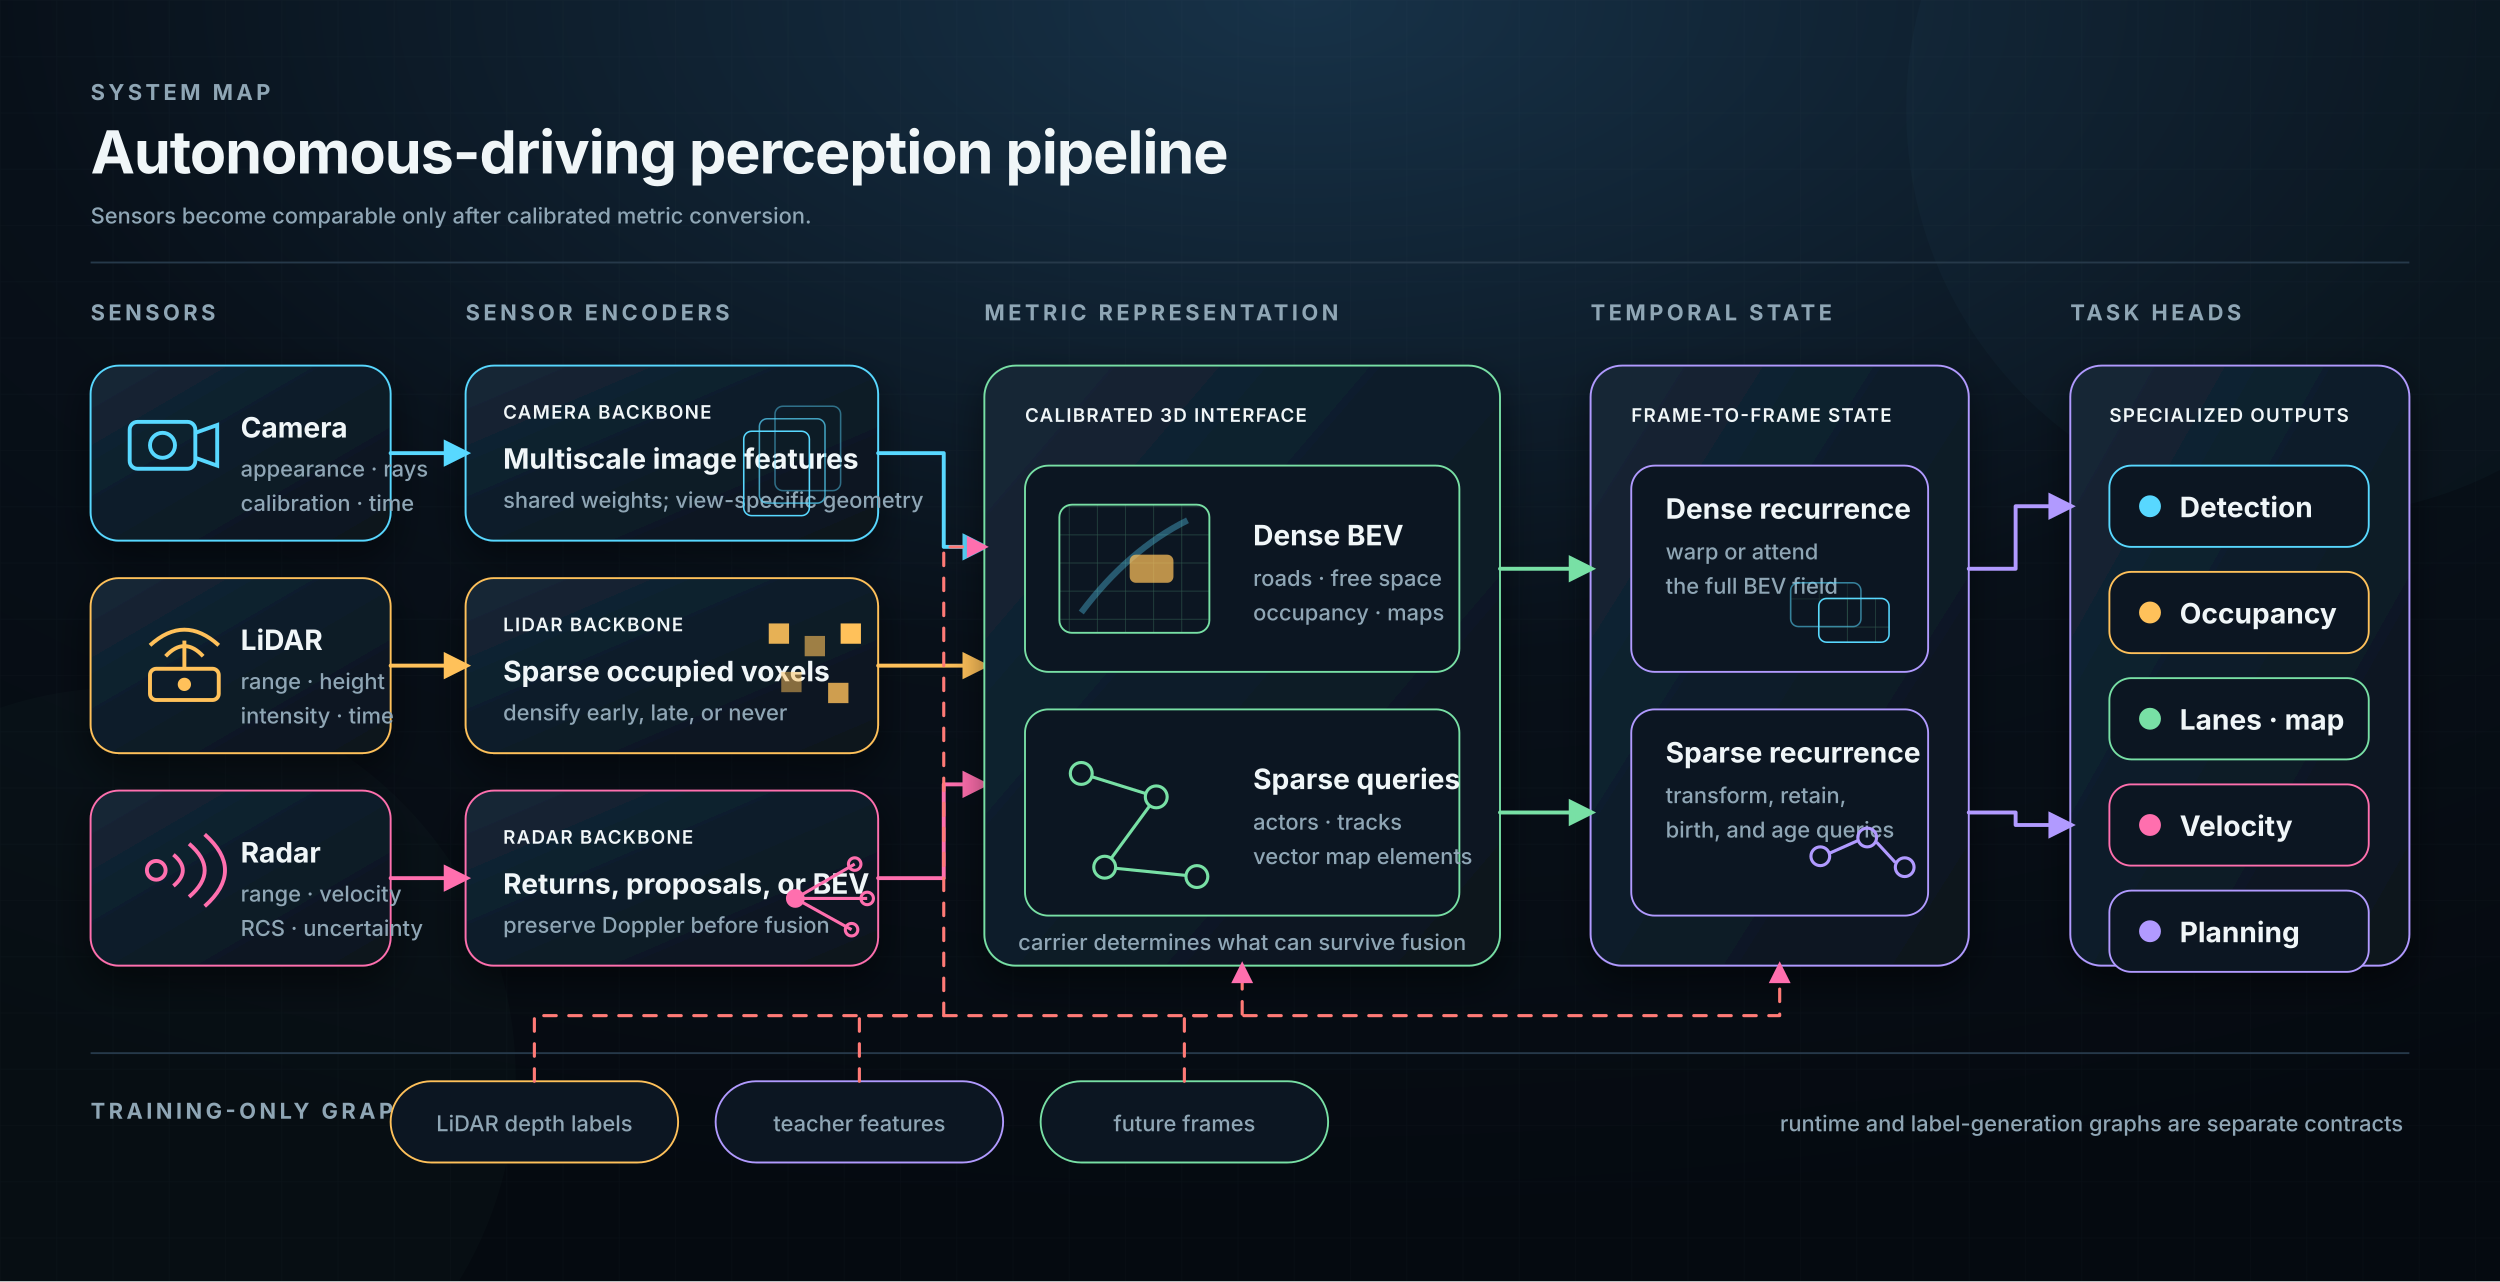
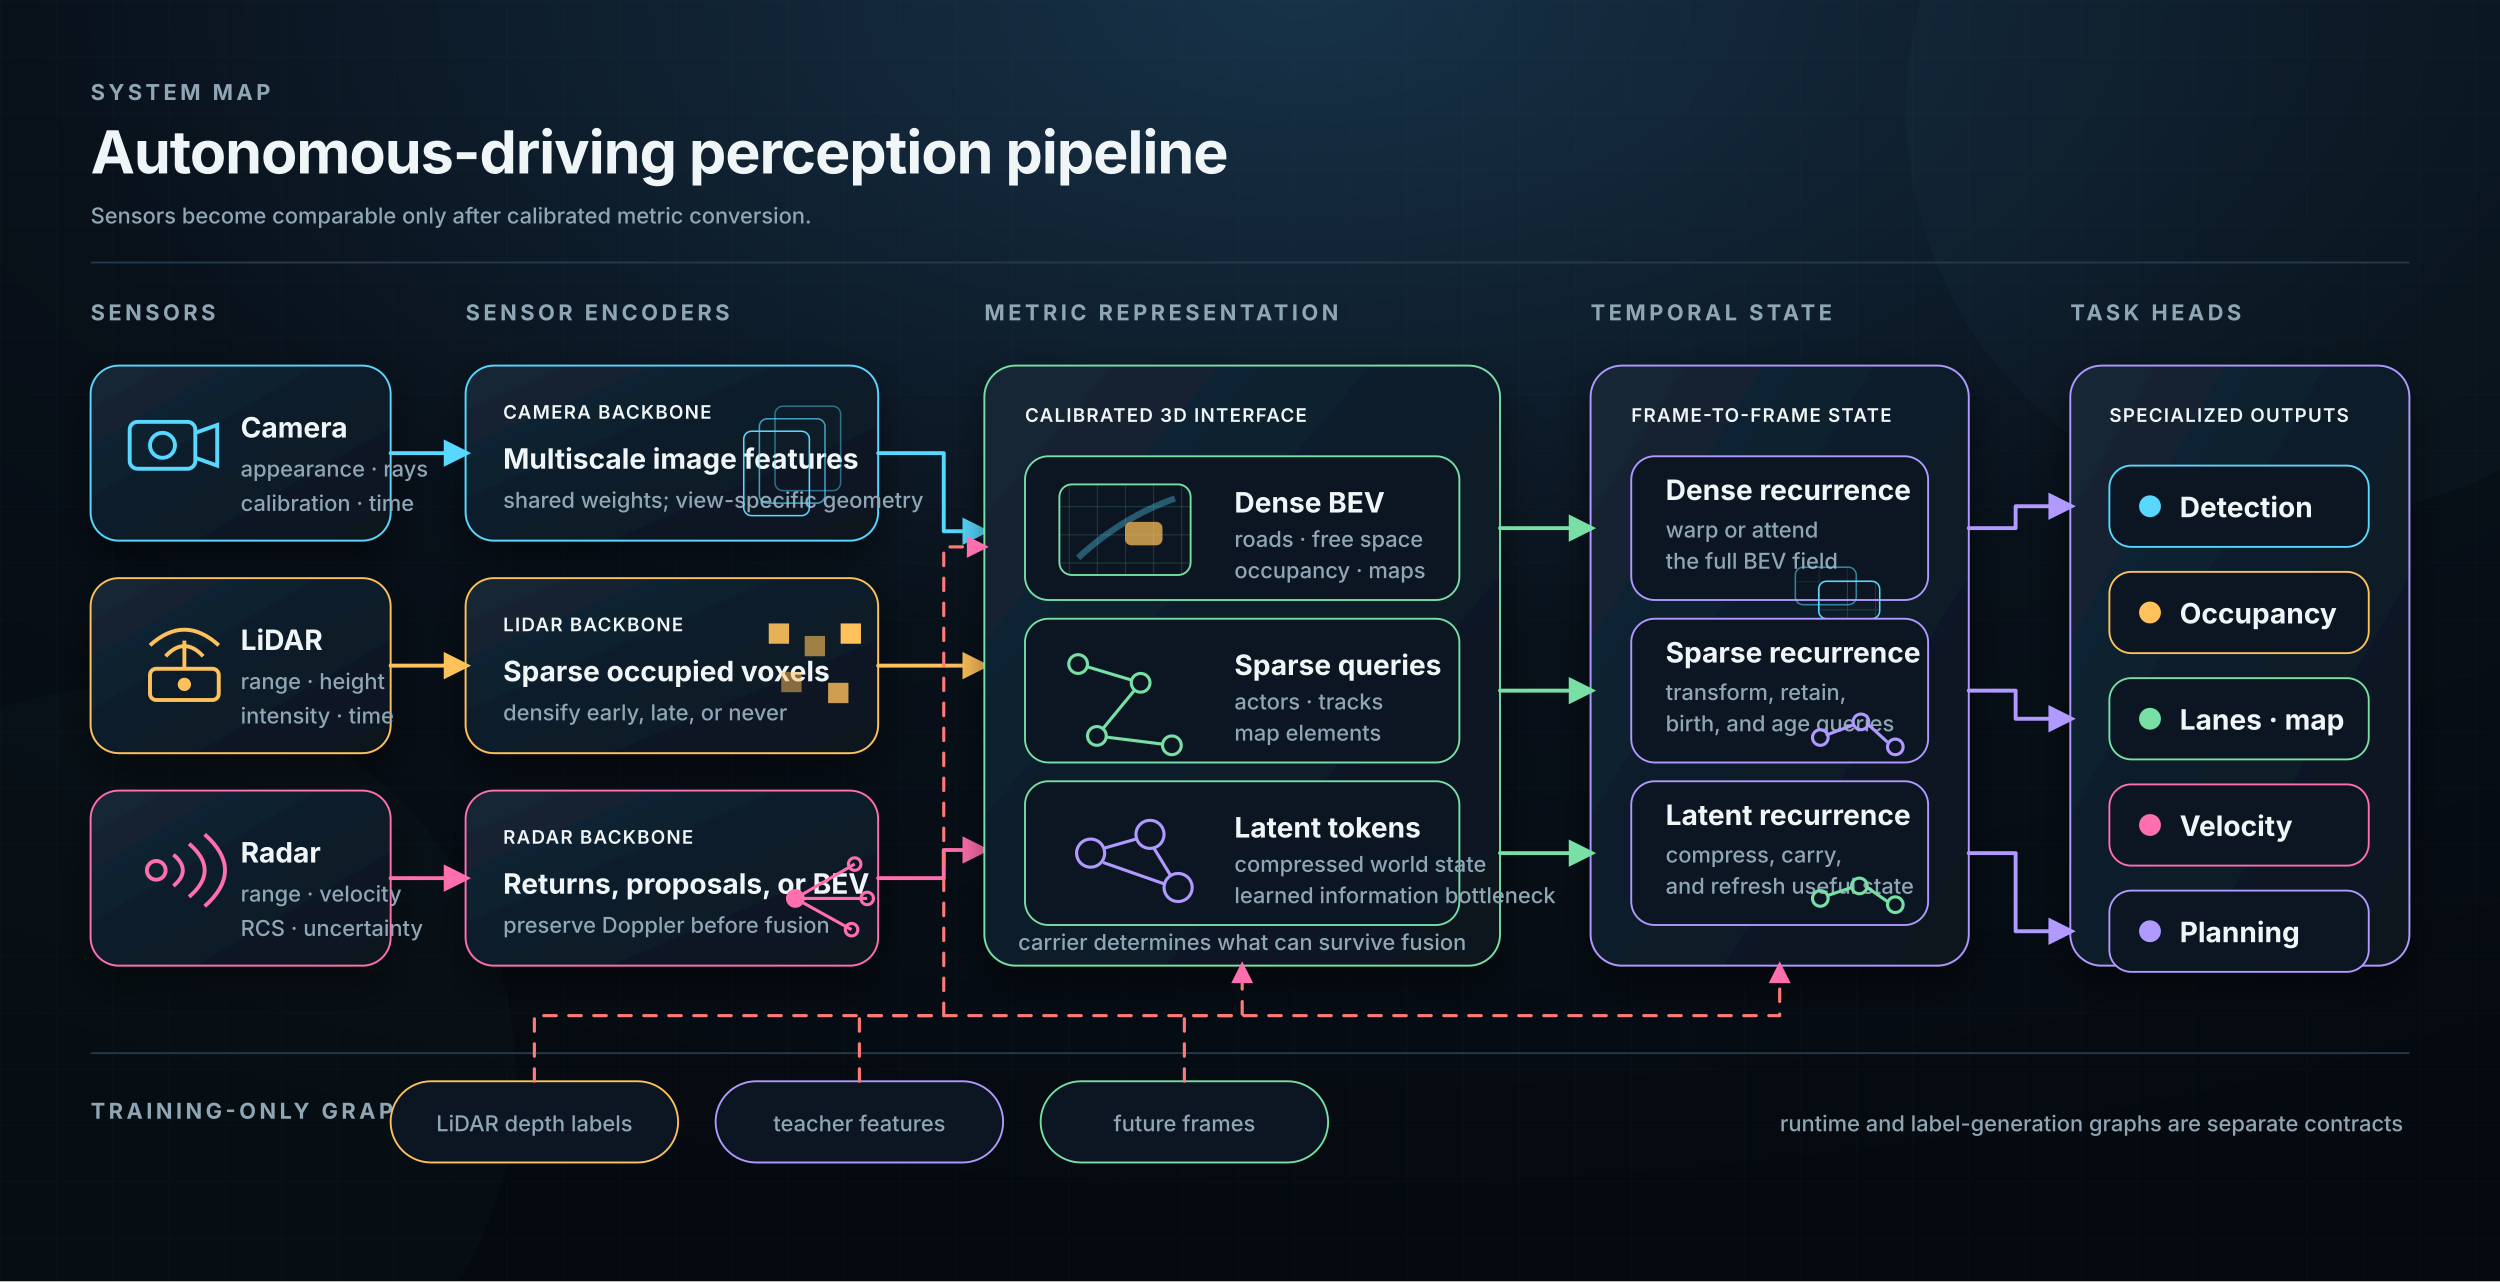
<svg xmlns="http://www.w3.org/2000/svg" width="1600" height="820" viewBox="0 0 1600 820" role="img" aria-labelledby="title desc">
  <defs>
    <radialGradient id="bg" cx="52%" cy="0%" r="96%">
      <stop offset="0%" stop-color="#173248" />
      <stop offset="54%" stop-color="#081019" />
      <stop offset="100%" stop-color="#050a10" />
    </radialGradient>
    <linearGradient id="panel" x1="0" y1="0" x2="1" y2="1">
      <stop offset="0%" stop-color="#142737" />
      <stop offset="55%" stop-color="#0e1c28" />
      <stop offset="100%" stop-color="#09131d" />
    </linearGradient>
    <pattern id="micro" width="36" height="36" patternUnits="userSpaceOnUse">
      <path d="M36 0H0V36" fill="none" stroke="#8cb4c8" stroke-width=".6" opacity=".12" />
    </pattern>
    <pattern id="bev" width="18" height="18" patternUnits="userSpaceOnUse">
      <path d="M18 0H0V18" fill="none" stroke="#78e0a5" stroke-width=".7" opacity=".32" />
    </pattern>
    <filter id="shadow" x="-20%" y="-20%" width="140%" height="150%">
      <feDropShadow dx="0" dy="10" stdDeviation="12" flood-color="#02070c" flood-opacity=".48" />
    </filter>
    <filter id="glow" x="-100%" y="-100%" width="300%" height="300%">
      <feGaussianBlur stdDeviation="7" />
    </filter>
    <marker id="arrow-camera" viewBox="0 0 10 10" refX="8" refY="5" markerWidth="7" markerHeight="7" orient="auto">
      <path d="M0 0 10 5 0 10Z" fill="#58d8ff" />
    </marker>
    <marker id="arrow-lidar" viewBox="0 0 10 10" refX="8" refY="5" markerWidth="7" markerHeight="7" orient="auto">
      <path d="M0 0 10 5 0 10Z" fill="#ffc15a" />
    </marker>
    <marker id="arrow-radar" viewBox="0 0 10 10" refX="8" refY="5" markerWidth="7" markerHeight="7" orient="auto">
      <path d="M0 0 10 5 0 10Z" fill="#ff6fae" />
    </marker>
    <marker id="arrow-metric" viewBox="0 0 10 10" refX="8" refY="5" markerWidth="7" markerHeight="7" orient="auto">
      <path d="M0 0 10 5 0 10Z" fill="#78e0a5" />
    </marker>
    <marker id="arrow-task" viewBox="0 0 10 10" refX="8" refY="5" markerWidth="7" markerHeight="7" orient="auto">
      <path d="M0 0 10 5 0 10Z" fill="#b19aff" />
    </marker>
    <style>
      text{font-family:"SF Pro Display","SF Pro Text",Inter,Arial,sans-serif;fill:#f0f6f8}.title{font-size:38px;font-weight:680;letter-spacing:-.7px}.kicker{font-size:14px;font-weight:650;letter-spacing:2.2px;fill:#8fa6b5}.label{font-size:18px;font-weight:650}.small{font-size:14px;font-weight:520;fill:#8fa6b5}.micro{font-size:12px;font-weight:600;letter-spacing:.8px}.cam{stroke:#58d8ff}.lidar{stroke:#ffc15a}.radar{stroke:#ff6fae}.metric{stroke:#78e0a5}.task{stroke:#b19aff}.flow{fill:none;stroke-width:2.5;stroke-linecap:round;stroke-linejoin:round}.train{fill:none;stroke:#ff7a76;stroke-width:2;stroke-dasharray:8 8;stroke-linecap:round;stroke-linejoin:round}.node{fill:url(#panel);stroke-width:1.2}.chip{fill:#0c1622;stroke-width:1.2}
    </style>
  </defs>
  <rect width="1600" height="820" fill="url(#bg)" />
  <rect width="1600" height="820" fill="url(#micro)" opacity=".32" />
  <circle cx="1480" cy="70" r="260" fill="#58d8ff" opacity=".025" />
  <circle cx="80" cy="690" r="250" fill="#78e0a5" opacity=".02" />
  <text x="58" y="64" class="kicker" fill="#78e0a5">SYSTEM MAP</text>
  <text x="58" y="111" class="title">Autonomous-driving perception pipeline</text>
  <text x="58" y="143" class="small">Sensors become comparable only after calibrated metric conversion.</text>
  <line x1="58" y1="168" x2="1542" y2="168" stroke="#26394a" stroke-width="1.2" />
  <text x="58" y="205" class="kicker">SENSORS</text>
  <text x="298" y="205" class="kicker">SENSOR ENCODERS</text>
  <text x="630" y="205" class="kicker">METRIC REPRESENTATION</text>
  <text x="1018" y="205" class="kicker">TEMPORAL STATE</text>
  <text x="1325" y="205" class="kicker">TASK HEADS</text>
  <g filter="url(#shadow)">
    <rect x="58" y="234" width="192" height="112" rx="18" class="node cam" />
    <rect x="58" y="370" width="192" height="112" rx="18" class="node lidar" />
    <rect x="58" y="506" width="192" height="112" rx="18" class="node radar" />
  </g>
  <g transform="translate(83 263)" fill="none" stroke="#58d8ff" stroke-width="2.5">
    <rect x="0" y="7" width="42" height="30" rx="5" />
    <circle cx="21" cy="22" r="8" />
    <path d="M42 14 56 9v26l-14-5" />
  </g>
  <text x="154" y="280" class="label">Camera</text>
  <text x="154" y="305" class="small">appearance · rays</text>
  <text x="154" y="327" class="small">calibration · time</text>
  <g transform="translate(84 397)" fill="none" stroke="#ffc15a" stroke-width="2.5">
    <rect x="12" y="31" width="44" height="20" rx="4" />
    <path d="M34 31V13M22 23Q34 10 46 23M12 16Q34-4 56 16" />
    <circle cx="34" cy="41" r="3" fill="#ffc15a" />
  </g>
  <text x="154" y="416" class="label">LiDAR</text>
  <text x="154" y="441" class="small">range · height</text>
  <text x="154" y="463" class="small">intensity · time</text>
  <g transform="translate(88 534)" fill="none" stroke="#ff6fae" stroke-width="2.5">
    <circle cx="12" cy="23" r="6" />
    <path d="M23 13Q35 23 23 33M33 6Q53 23 33 40M43 0Q69 23 43 46" />
  </g>
  <text x="154" y="552" class="label">Radar</text>
  <text x="154" y="577" class="small">range · velocity</text>
  <text x="154" y="599" class="small">RCS · uncertainty</text>
  <g filter="url(#shadow)">
    <rect x="298" y="234" width="264" height="112" rx="18" class="node cam" />
    <rect x="298" y="370" width="264" height="112" rx="18" class="node lidar" />
    <rect x="298" y="506" width="264" height="112" rx="18" class="node radar" />
  </g>
  <text x="322" y="268" class="micro" fill="#58d8ff">CAMERA BACKBONE</text>
  <text x="322" y="300" class="label">Multiscale image features</text>
  <text x="322" y="325" class="small">shared weights; view-specific geometry</text>
  <g transform="translate(496 260)" fill="none" stroke="#58d8ff">
    <rect width="42" height="54" rx="5" opacity=".45" />
    <rect x="-10" y="8" width="42" height="54" rx="5" opacity=".7" />
    <rect x="-20" y="16" width="42" height="54" rx="5" />
  </g>
  <text x="322" y="404" class="micro" fill="#ffc15a">LIDAR BACKBONE</text>
  <text x="322" y="436" class="label">Sparse occupied voxels</text>
  <text x="322" y="461" class="small">densify early, late, or never</text>
  <g transform="translate(492 399)" fill="#ffc15a">
    <rect width="13" height="13" opacity=".9" />
    <rect x="23" y="8" width="13" height="13" opacity=".6" />
    <rect x="46" y="0" width="13" height="13" />
    <rect x="8" y="31" width="13" height="13" opacity=".5" />
    <rect x="38" y="38" width="13" height="13" opacity=".8" />
  </g>
  <text x="322" y="540" class="micro" fill="#ff6fae">RADAR BACKBONE</text>
  <text x="322" y="572" class="label">Returns, proposals, or BEV</text>
  <text x="322" y="597" class="small">preserve Doppler before fusion</text>
  <g transform="translate(493 540)" fill="none" stroke="#ff6fae" stroke-width="2">
    <circle cx="16" cy="35" r="5" fill="#ff6fae" />
    <path d="M16 35 54 13M16 35 62 35M16 35 52 55" />
    <circle cx="54" cy="13" r="4" />
    <circle cx="62" cy="35" r="4" />
    <circle cx="52" cy="55" r="4" />
  </g>
  <path d="M250 290H298" class="flow cam" marker-end="url(#arrow-camera)" />
  <path d="M250 426H298" class="flow lidar" marker-end="url(#arrow-lidar)" />
  <path d="M250 562H298" class="flow radar" marker-end="url(#arrow-radar)" />
-   <path d="M562 290H604V350H630" class="flow cam" marker-end="url(#arrow-camera)" />
+   <path d="M562 290H604V340H630" class="flow cam" marker-end="url(#arrow-camera)" />
  <path d="M562 426H630" class="flow lidar" marker-end="url(#arrow-lidar)" />
-   <path d="M562 562H604V502H630" class="flow radar" marker-end="url(#arrow-radar)" />
+   <path d="M562 562H604V544H630" class="flow radar" marker-end="url(#arrow-radar)" />
  <g filter="url(#shadow)">
    <rect x="630" y="234" width="330" height="384" rx="20" class="node metric" />
  </g>
  <text x="656" y="270" class="micro" fill="#78e0a5">CALIBRATED 3D INTERFACE</text>
-   <rect x="656" y="298" width="278" height="132" rx="15" class="chip metric" />
-   <rect x="678" y="323" width="96" height="82" rx="8" fill="url(#bev)" stroke="#78e0a5" stroke-width="1.2" />
-   <path d="M692 392Q722 352 760 333" fill="none" stroke="#58d8ff" stroke-width="4" opacity=".35" />
-   <rect x="723" y="355" width="28" height="18" rx="4" fill="#ffc15a" opacity=".72" />
-   <text x="802" y="349" class="label">Dense BEV</text>
-   <text x="802" y="375" class="small">roads · free space</text>
-   <text x="802" y="397" class="small">occupancy · maps</text>
-   <rect x="656" y="454" width="278" height="132" rx="15" class="chip metric" />
-   <g transform="translate(686 487)" fill="none" stroke="#78e0a5" stroke-width="2">
-     <path d="M6 8 54 23 21 68 80 74" />
-     <circle cx="6" cy="8" r="7" fill="#0c1622" />
-     <circle cx="54" cy="23" r="7" fill="#0c1622" />
-     <circle cx="21" cy="68" r="7" fill="#0c1622" />
-     <circle cx="80" cy="74" r="7" fill="#0c1622" />
-   </g>
-   <text x="802" y="505" class="label">Sparse queries</text>
-   <text x="802" y="531" class="small">actors · tracks</text>
-   <text x="802" y="553" class="small">vector map elements</text>
+   <rect x="656" y="292" width="278" height="92" rx="15" class="chip metric" />
+   <rect x="678" y="310" width="84" height="58" rx="8" fill="url(#bev)" stroke="#78e0a5" stroke-width="1.2" />
+   <path d="M690 357Q718 331 752 319" fill="none" stroke="#58d8ff" stroke-width="4" opacity=".35" />
+   <rect x="720" y="334" width="24" height="15" rx="4" fill="#ffc15a" opacity=".72" />
+   <text x="790" y="328" class="label">Dense BEV</text>
+   <text x="790" y="350" class="small">roads · free space</text>
+   <text x="790" y="370" class="small">occupancy · maps</text>
+   <rect x="656" y="396" width="278" height="92" rx="15" class="chip metric" />
+   <g transform="translate(684 417)" fill="none" stroke="#78e0a5" stroke-width="2">
+     <path d="M6 8 46 20 18 54 66 60" />
+     <circle cx="6" cy="8" r="6" fill="#0c1622" />
+     <circle cx="46" cy="20" r="6" fill="#0c1622" />
+     <circle cx="18" cy="54" r="6" fill="#0c1622" />
+     <circle cx="66" cy="60" r="6" fill="#0c1622" />
+   </g>
+   <text x="790" y="432" class="label">Sparse queries</text>
+   <text x="790" y="454" class="small">actors · tracks</text>
+   <text x="790" y="474" class="small">map elements</text>
+   <rect x="656" y="500" width="278" height="92" rx="15" class="chip metric" />
+   <g transform="translate(684 526)" fill="none" stroke="#b19aff" stroke-width="2">
+     <circle cx="14" cy="20" r="9" fill="#0c1622" />
+     <circle cx="52" cy="8" r="9" fill="#0c1622" />
+     <circle cx="70" cy="42" r="9" fill="#0c1622" />
+     <path d="M22 17 43 11M54 16 65 34M22 26 62 40" />
+   </g>
+   <text x="790" y="536" class="label">Latent tokens</text>
+   <text x="790" y="558" class="small">compressed world state</text>
+   <text x="790" y="578" class="small">learned information bottleneck</text>
  <text x="795" y="608" class="small" text-anchor="middle">carrier determines what can survive fusion</text>
  <g filter="url(#shadow)">
    <rect x="1018" y="234" width="242" height="384" rx="20" class="node task" />
  </g>
  <text x="1044" y="270" class="micro" fill="#b19aff">FRAME-TO-FRAME STATE</text>
-   <rect x="1044" y="298" width="190" height="132" rx="15" class="chip task" />
-   <text x="1066" y="332" class="label">Dense recurrence</text>
-   <text x="1066" y="358" class="small">warp or attend</text>
-   <text x="1066" y="380" class="small">the full BEV field</text>
-   <g transform="translate(1164 383)">
-     <rect x="0" y="0" width="45" height="28" rx="5" fill="url(#bev)" stroke="#58d8ff" />
-     <rect x="-18" y="-10" width="45" height="28" rx="5" fill="url(#bev)" stroke="#58d8ff" opacity=".55" />
-   </g>
-   <rect x="1044" y="454" width="190" height="132" rx="15" class="chip task" />
-   <text x="1066" y="488" class="label">Sparse recurrence</text>
-   <text x="1066" y="514" class="small">transform, retain,</text>
-   <text x="1066" y="536" class="small">birth, and age queries</text>
-   <g transform="translate(1165 548)" fill="none" stroke="#b19aff" stroke-width="2">
-     <circle cx="0" cy="0" r="6" />
-     <circle cx="30" cy="-12" r="6" />
-     <circle cx="54" cy="7" r="6" />
-     <path d="M6-2 24-10M36-9 48 4" />
-   </g>
-   <path d="M960 364H990V364H1018" class="flow metric" marker-end="url(#arrow-metric)" />
-   <path d="M960 520H990V520H1018" class="flow metric" marker-end="url(#arrow-metric)" />
+   <rect x="1044" y="292" width="190" height="92" rx="15" class="chip task" />
+   <text x="1066" y="320" class="label">Dense recurrence</text>
+   <text x="1066" y="344" class="small">warp or attend</text>
+   <text x="1066" y="364" class="small">the full BEV field</text>
+   <g transform="translate(1164 372)">
+     <rect x="0" y="0" width="39" height="24" rx="5" fill="url(#bev)" stroke="#58d8ff" />
+     <rect x="-15" y="-9" width="39" height="24" rx="5" fill="url(#bev)" stroke="#58d8ff" opacity=".55" />
+   </g>
+   <rect x="1044" y="396" width="190" height="92" rx="15" class="chip task" />
+   <text x="1066" y="424" class="label">Sparse recurrence</text>
+   <text x="1066" y="448" class="small">transform, retain,</text>
+   <text x="1066" y="468" class="small">birth, and age queries</text>
+   <g transform="translate(1165 472)" fill="none" stroke="#b19aff" stroke-width="2">
+     <circle cx="0" cy="0" r="5" />
+     <circle cx="26" cy="-10" r="5" />
+     <circle cx="48" cy="6" r="5" />
+     <path d="M5-2 21-8M31-8 43 3" />
+   </g>
+   <rect x="1044" y="500" width="190" height="92" rx="15" class="chip task" />
+   <text x="1066" y="528" class="label">Latent recurrence</text>
+   <text x="1066" y="552" class="small">compress, carry,</text>
+   <text x="1066" y="572" class="small">and refresh useful state</text>
+   <g transform="translate(1165 575)" fill="none" stroke="#78e0a5" stroke-width="2">
+     <circle cx="0" cy="0" r="5" />
+     <circle cx="25" cy="-8" r="5" />
+     <circle cx="48" cy="4" r="5" />
+     <path d="M5-2 20-7M30-7 43 2" />
+   </g>
+   <path d="M960 338H990V338H1018" class="flow metric" marker-end="url(#arrow-metric)" />
+   <path d="M960 442H990V442H1018" class="flow metric" marker-end="url(#arrow-metric)" />
+   <path d="M960 546H990V546H1018" class="flow metric" marker-end="url(#arrow-metric)" />
  <g filter="url(#shadow)">
    <rect x="1325" y="234" width="217" height="384" rx="20" class="node task" />
  </g>
  <text x="1350" y="270" class="micro" fill="#b19aff">SPECIALIZED OUTPUTS</text>
  <g>
    <rect x="1350" y="298" width="166" height="52" rx="14" class="chip cam" />
    <circle cx="1376" cy="324" r="7" fill="#58d8ff" />
    <text x="1395" y="331" class="label">Detection</text>
    <rect x="1350" y="366" width="166" height="52" rx="14" class="chip lidar" />
    <circle cx="1376" cy="392" r="7" fill="#ffc15a" />
    <text x="1395" y="399" class="label">Occupancy</text>
    <rect x="1350" y="434" width="166" height="52" rx="14" class="chip metric" />
    <circle cx="1376" cy="460" r="7" fill="#78e0a5" />
    <text x="1395" y="467" class="label">Lanes · map</text>
    <rect x="1350" y="502" width="166" height="52" rx="14" class="chip radar" />
    <circle cx="1376" cy="528" r="7" fill="#ff6fae" />
    <text x="1395" y="535" class="label">Velocity</text>
    <rect x="1350" y="570" width="166" height="52" rx="14" class="chip task" />
    <circle cx="1376" cy="596" r="7" fill="#b19aff" />
    <text x="1395" y="603" class="label">Planning</text>
  </g>
-   <path d="M1260 364H1290V324H1325" class="flow task" marker-end="url(#arrow-task)" />
-   <path d="M1260 520H1290V528H1325" class="flow task" marker-end="url(#arrow-task)" />
+   <path d="M1260 338H1290V324H1325" class="flow task" marker-end="url(#arrow-task)" />
+   <path d="M1260 442H1290V460H1325" class="flow task" marker-end="url(#arrow-task)" />
+   <path d="M1260 546H1290V596H1325" class="flow task" marker-end="url(#arrow-task)" />
  <line x1="58" y1="674" x2="1542" y2="674" stroke="#26394a" stroke-width="1.2" />
  <text x="58" y="716" class="kicker" fill="#ff7a76">TRAINING-ONLY GRAPH</text>
  <rect x="250" y="692" width="184" height="52" rx="26" class="chip lidar" />
  <text x="342" y="724" class="small" text-anchor="middle" fill="#ffc15a">LiDAR depth labels</text>
  <rect x="458" y="692" width="184" height="52" rx="26" class="chip task" />
  <text x="550" y="724" class="small" text-anchor="middle" fill="#b19aff">teacher features</text>
  <rect x="666" y="692" width="184" height="52" rx="26" class="chip metric" />
  <text x="758" y="724" class="small" text-anchor="middle" fill="#78e0a5">future frames</text>
  <path d="M342 692V650H604V350H630" class="train" marker-end="url(#arrow-radar)" />
  <path d="M550 692V650H795V618" class="train" marker-end="url(#arrow-radar)" />
  <path d="M758 692V650H1139V618" class="train" marker-end="url(#arrow-radar)" />
  <text x="1538" y="724" class="small" text-anchor="end">runtime and label-generation graphs are separate contracts</text>
</svg>
